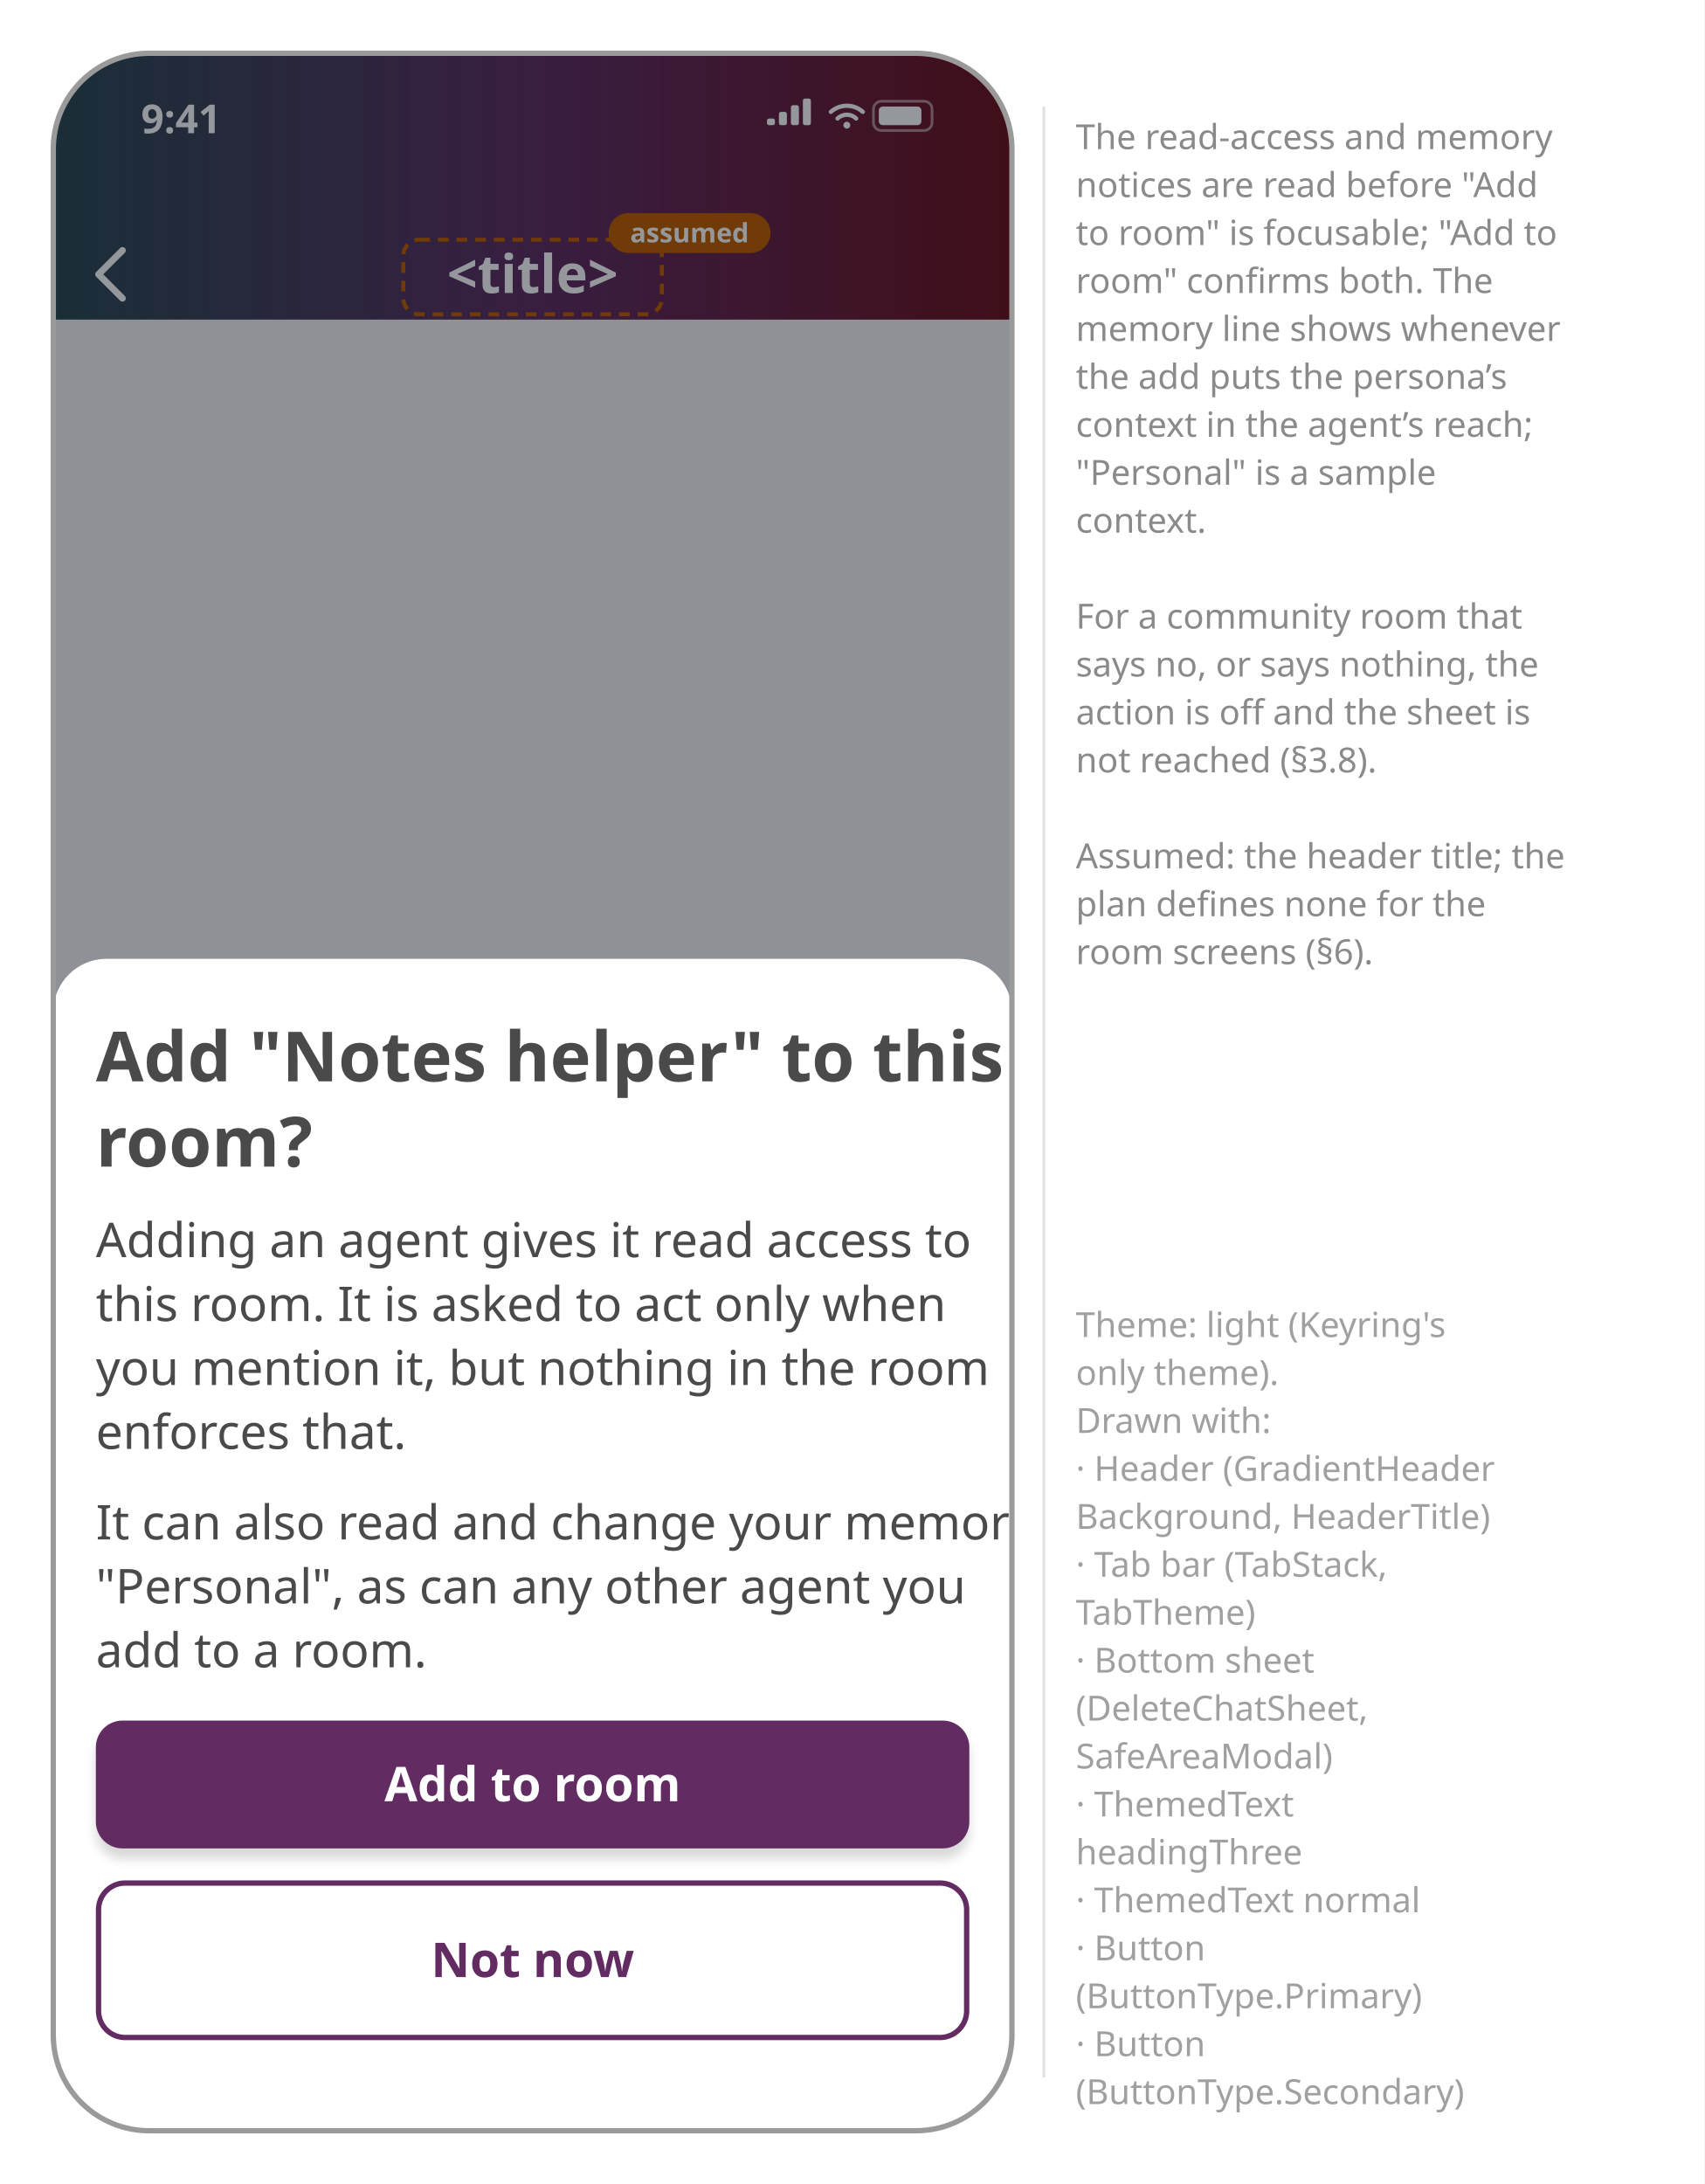
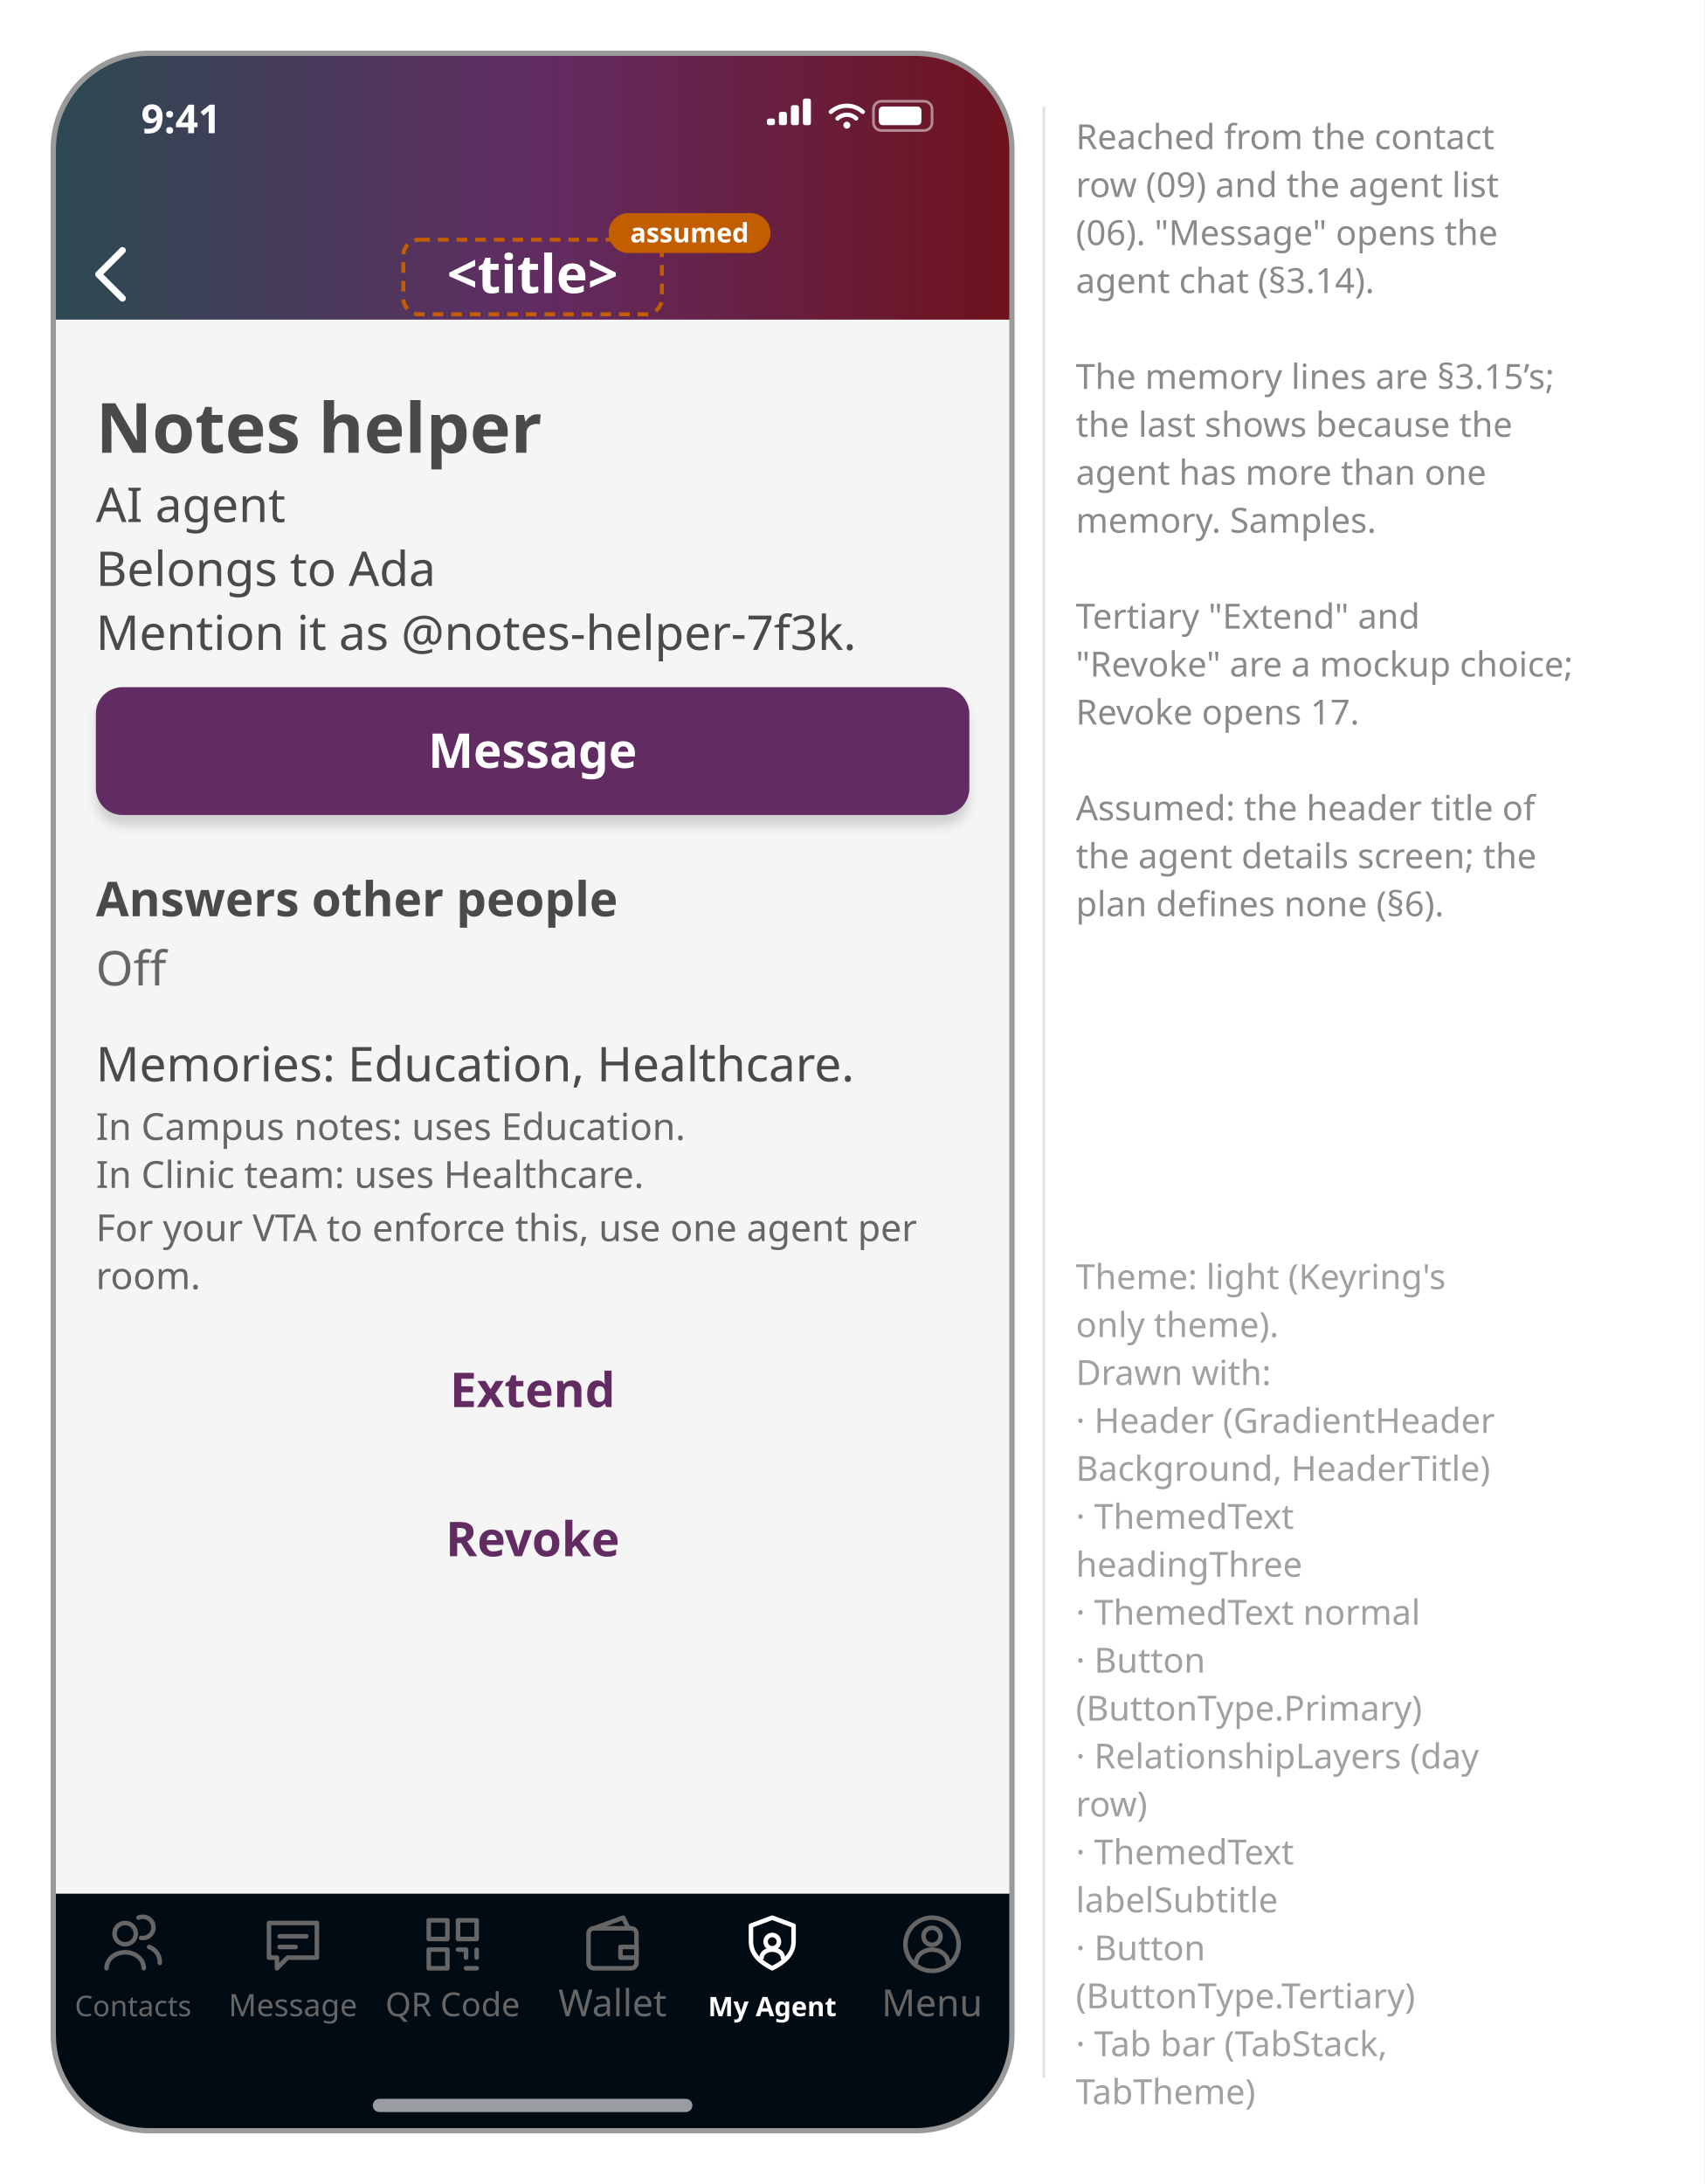
<svg xmlns="http://www.w3.org/2000/svg" width="640" height="820" viewBox="0 0 640 820" font-family="'Source Sans 3', 'SourceSans3-Regular', system-ui, sans-serif">
  <defs>
    <linearGradient id="kr-header" x1="0" y1="0" x2="1" y2="0">
      <stop offset="0.01" stop-color="#2E4953" />
      <stop offset="0.51" stop-color="#622C62" />
      <stop offset="1" stop-color="#6E121D" />
    </linearGradient>
    <filter id="kr-card-shadow" x="-10%" y="-30%" width="120%" height="160%">
      <feGaussianBlur stdDeviation="2" />
    </filter>
    <filter id="kr-button-shadow" x="-10%" y="-30%" width="120%" height="160%">
      <feGaussianBlur stdDeviation="2" />
    </filter>
    <clipPath id="kr-phone">
      <rect x="20" y="20" width="360" height="780" rx="36" />
    </clipPath>
  </defs>
  <rect width="640" height="820" fill="#FFFFFF" />
  <g clip-path="url(#kr-phone)">
    <rect x="20" y="20" width="360" height="780" fill="#F5F5F5" />
    <rect x="20" y="20" width="360" height="100" fill="url(#kr-header)" />
    <text x="68" y="50" font-family="system-ui, sans-serif" font-size="15" font-weight="600" fill="#FFFFFF" text-anchor="middle">9:41</text>
    <g fill="#FFFFFF">
      <rect x="288" y="44.5" width="3" height="2.5" rx="0.8" />
      <rect x="292.5" y="42" width="3" height="5" rx="0.8" />
      <rect x="297" y="39.5" width="3" height="7.5" rx="0.8" />
      <rect x="301.5" y="37" width="3" height="10" rx="0.8" />
    </g>
    <path d="M312 42 a9 9 0 0 1 12 0 M314.5 44.5 a5 5 0 0 1 7 0" fill="none" stroke="#FFFFFF" stroke-width="1.6" stroke-linecap="round" />
    <circle cx="318" cy="47" r="1.3" fill="#FFFFFF" />
    <rect x="328" y="38" width="22" height="11" rx="3" fill="none" stroke="#FFFFFF" stroke-opacity="0.5" />
    <rect x="330" y="40" width="16" height="7" rx="1.5" fill="#FFFFFF" />
    <path d="M46 94 l-9 9 l9 9" fill="none" stroke="#FFFFFF" stroke-width="2.5" stroke-linecap="round" stroke-linejoin="round" />
    <text x="200" y="110" font-family="system-ui, sans-serif" font-size="20" font-weight="700" fill="#FFFFFF" text-anchor="middle">&lt;title&gt;</text>
    <rect x="151.459" y="90" width="97.081" height="28" rx="6" fill="none" stroke="#C25E00" stroke-width="1.5" stroke-dasharray="4 3" />
    <rect x="228.541" y="80" width="60.778" height="15" rx="7.5" fill="#C25E00" />
    <text x="258.93" y="91" font-family="system-ui, sans-serif" font-size="10" font-weight="700" fill="#FFFFFF" text-anchor="middle">assumed</text>
+     <text font-size="26" font-weight="700" fill="#4A4A4A">
+       <tspan x="36" y="170">Notes helper</tspan>
+     </text>
+     <text font-size="18" fill="#4A4A4A">
+       <tspan x="36" y="196">AI agent</tspan>
+     </text>
+     <text font-size="18" fill="#4A4A4A">
+       <tspan x="36" y="220">Belongs to Ada</tspan>
+     </text>
+     <text font-size="18" fill="#4A4A4A">
+       <tspan x="36" y="244">Mention it as @notes-helper-7f3k.</tspan>
+     </text>
+     <rect x="36" y="262" width="328" height="48" rx="10" fill="#000000" fill-opacity="0.15" filter="url(#kr-button-shadow)" />
+     <rect x="36" y="258" width="328" height="48" rx="10" fill="#622C62" />
+     <text x="200" y="288.3" font-size="18" font-weight="700" fill="#FFFFFF" text-anchor="middle">Message</text>
+     <text font-size="18" font-weight="700" fill="#4A4A4A">
+       <tspan x="36" y="344">Answers other people</tspan>
+     </text>
+     <text font-size="18" fill="#666666">
+       <tspan x="36" y="370">Off</tspan>
+     </text>
+     <text font-size="18" fill="#4A4A4A">
+       <tspan x="36" y="406">Memories: Education, Healthcare.</tspan>
+     </text>
+     <text font-size="14" fill="#666666">
+       <tspan x="36" y="428">In Campus notes: uses Education.</tspan>
+     </text>
+     <text font-size="14" fill="#666666">
+       <tspan x="36" y="446">In Clinic team: uses Healthcare.</tspan>
+     </text>
+     <text font-size="14" fill="#666666">
+       <tspan x="36" y="466">For your VTA to enforce this, use one agent per</tspan>
+       <tspan x="36" dy="18">room.</tspan>
+     </text>
+     <text x="200" y="528.3" font-size="18" font-weight="700" fill="#622C62" text-anchor="middle">Extend</text>
+     <text x="200" y="584.3" font-size="18" font-weight="700" fill="#622C62" text-anchor="middle">Revoke</text>
    <rect x="20" y="711" width="360" height="89" fill="#010B13" />
    <g fill="none" stroke="#666666" stroke-width="1.7" stroke-linecap="round" stroke-linejoin="round">
      <circle cx="47" cy="726" r="4" />
      <path d="M40 739 a7 6 0 0 1 14 0" />
      <path d="M52 720 a4 4 0 1 1 1 7.6 M56 731 a6 6 0 0 1 4 6" />
    </g>
    <text x="50" y="757" font-size="10.7" fill="#666666" text-anchor="middle">Contacts</text>
    <g fill="none" stroke="#666666" stroke-width="1.7" stroke-linecap="round" stroke-linejoin="round">
      <path d="M101 722 h18 v13 h-11 l-4 4 v-4 h-3 z" />
      <path d="M105 727 h10 M105 731 h6" />
    </g>
    <text x="110" y="757" font-size="11.6" fill="#666666" text-anchor="middle">Message</text>
    <g fill="none" stroke="#666666" stroke-width="1.7" stroke-linecap="round" stroke-linejoin="round">
      <rect x="161" y="721" width="7" height="7" />
      <rect x="172" y="721" width="7" height="7" />
      <rect x="161" y="732" width="7" height="7" />
      <path d="M172 732 h3 v3 M179 732 v3 M175 739 h4" />
    </g>
    <text x="170" y="757" font-size="12.4" fill="#666666" text-anchor="middle">QR Code</text>
    <g fill="none" stroke="#666666" stroke-width="1.7" stroke-linecap="round" stroke-linejoin="round">
      <rect x="221" y="724" width="18" height="15" rx="2" />
      <path d="M223 724 l11 -4 l2 4 M233 731 h6 v4 h-6 z" />
    </g>
    <text x="230" y="757" font-size="14.0" fill="#666666" text-anchor="middle">Wallet</text>
    <g fill="none" stroke="#FFFFFF" stroke-width="1.7" stroke-linecap="round" stroke-linejoin="round">
      <path d="M290 720 l8 3 v6 c0 5 -4 8 -8 10 c-4 -2 -8 -5 -8 -10 v-6 z" />
      <circle cx="290" cy="729" r="2.5" />
      <path d="M286 735 a4 3 0 0 1 8 0" />
    </g>
    <text x="290" y="757" font-size="10.1" font-weight="700" fill="#FFFFFF" text-anchor="middle">My Agent</text>
    <g fill="none" stroke="#666666" stroke-width="1.7" stroke-linecap="round" stroke-linejoin="round">
      <circle cx="350" cy="730" r="10" />
      <circle cx="350" cy="727" r="3.2" />
      <path d="M344 737 a6 5 0 0 1 12 0" />
    </g>
    <text x="350" y="757" font-size="14.0" fill="#666666" text-anchor="middle">Menu</text>
-     <rect x="20" y="20" width="360" height="780" fill="rgba(1,11,19,0.42)" />
-     <path d="M20 380 a20 20 0 0 1 20 -20 h320 a20 20 0 0 1 20 20 V800 H20 Z" fill="#FFFFFF" />
-     <text font-size="26" font-weight="700" fill="#4A4A4A">
-       <tspan x="36" y="406">Add "Notes helper" to this</tspan>
-       <tspan x="36" dy="32">room?</tspan>
-     </text>
-     <text font-size="18" fill="#4A4A4A">
-       <tspan x="36" y="472">Adding an agent gives it read access to</tspan>
-       <tspan x="36" dy="24">this room. It is asked to act only when</tspan>
-       <tspan x="36" dy="24">you mention it, but nothing in the room</tspan>
-       <tspan x="36" dy="24">enforces that.</tspan>
-     </text>
-     <text font-size="18" fill="#4A4A4A">
-       <tspan x="36" y="578">It can also read and change your memory</tspan>
-       <tspan x="36" dy="24">"Personal", as can any other agent you</tspan>
-       <tspan x="36" dy="24">add to a room.</tspan>
-     </text>
-     <rect x="36" y="650" width="328" height="48" rx="10" fill="#000000" fill-opacity="0.15" filter="url(#kr-button-shadow)" />
-     <rect x="36" y="646" width="328" height="48" rx="10" fill="#622C62" />
-     <text x="200" y="676.3" font-size="18" font-weight="700" fill="#FFFFFF" text-anchor="middle">Add to room</text>
-     <rect x="37" y="707" width="326" height="58" rx="10" fill="none" stroke="#622C62" stroke-width="2" />
-     <text x="200" y="742.3" font-size="18" font-weight="700" fill="#622C62" text-anchor="middle">Not now</text>
    <rect x="140" y="788" width="120" height="5" rx="2.5" fill="#FFFFFF" opacity="0.6" />
  </g>
  <rect x="20" y="20" width="360" height="780" rx="36" fill="none" stroke="#9A9A9A" stroke-width="2" />
  <line x1="392" y1="40" x2="392" y2="780" stroke="#E0E0E0" stroke-width="1" />
  <text font-family="system-ui, sans-serif" font-size="13" fill="#8A8A8A">
-     <tspan x="404" y="56">The read-access and memory</tspan>
-     <tspan x="404" dy="18">notices are read before "Add</tspan>
-     <tspan x="404" dy="18">to room" is focusable; "Add to</tspan>
-     <tspan x="404" dy="18">room" confirms both. The</tspan>
-     <tspan x="404" dy="18">memory line shows whenever</tspan>
-     <tspan x="404" dy="18">the add puts the persona’s</tspan>
-     <tspan x="404" dy="18">context in the agent’s reach;</tspan>
-     <tspan x="404" dy="18">"Personal" is a sample</tspan>
-     <tspan x="404" dy="18">context.</tspan>
+     <tspan x="404" y="56">Reached from the contact</tspan>
+     <tspan x="404" dy="18">row (09) and the agent list</tspan>
+     <tspan x="404" dy="18">(06). "Message" opens the</tspan>
+     <tspan x="404" dy="18">agent chat (§3.14).</tspan>
    <tspan x="404" dy="18"> </tspan>
-     <tspan x="404" dy="18">For a community room that</tspan>
-     <tspan x="404" dy="18">says no, or says nothing, the</tspan>
-     <tspan x="404" dy="18">action is off and the sheet is</tspan>
-     <tspan x="404" dy="18">not reached (§3.8).</tspan>
+     <tspan x="404" dy="18">The memory lines are §3.15’s;</tspan>
+     <tspan x="404" dy="18">the last shows because the</tspan>
+     <tspan x="404" dy="18">agent has more than one</tspan>
+     <tspan x="404" dy="18">memory. Samples.</tspan>
    <tspan x="404" dy="18"> </tspan>
-     <tspan x="404" dy="18">Assumed: the header title; the</tspan>
-     <tspan x="404" dy="18">plan defines none for the</tspan>
-     <tspan x="404" dy="18">room screens (§6).</tspan>
+     <tspan x="404" dy="18">Tertiary "Extend" and</tspan>
+     <tspan x="404" dy="18">"Revoke" are a mockup choice;</tspan>
+     <tspan x="404" dy="18">Revoke opens 17.</tspan>
+     <tspan x="404" dy="18"> </tspan>
+     <tspan x="404" dy="18">Assumed: the header title of</tspan>
+     <tspan x="404" dy="18">the agent details screen; the</tspan>
+     <tspan x="404" dy="18">plan defines none (§6).</tspan>
    <tspan x="404" dy="18"> </tspan>
  </text>
  <text font-family="system-ui, sans-serif" font-size="13" fill="#A0A0A0">
-     <tspan x="404" y="502">Theme: light (Keyring's</tspan>
+     <tspan x="404" y="484">Theme: light (Keyring's</tspan>
    <tspan x="404" dy="18">   only theme).</tspan>
    <tspan x="404" dy="18">Drawn with:</tspan>
    <tspan x="404" dy="18">· Header (GradientHeader</tspan>
    <tspan x="404" dy="18">   Background, HeaderTitle)</tspan>
-     <tspan x="404" dy="18">· Tab bar (TabStack,</tspan>
-     <tspan x="404" dy="18">   TabTheme)</tspan>
-     <tspan x="404" dy="18">· Bottom sheet</tspan>
-     <tspan x="404" dy="18">   (DeleteChatSheet,</tspan>
-     <tspan x="404" dy="18">   SafeAreaModal)</tspan>
    <tspan x="404" dy="18">· ThemedText</tspan>
    <tspan x="404" dy="18">   headingThree</tspan>
    <tspan x="404" dy="18">· ThemedText normal</tspan>
    <tspan x="404" dy="18">· Button</tspan>
    <tspan x="404" dy="18">   (ButtonType.Primary)</tspan>
+     <tspan x="404" dy="18">· RelationshipLayers (day</tspan>
+     <tspan x="404" dy="18">   row)</tspan>
+     <tspan x="404" dy="18">· ThemedText</tspan>
+     <tspan x="404" dy="18">   labelSubtitle</tspan>
    <tspan x="404" dy="18">· Button</tspan>
-     <tspan x="404" dy="18">   (ButtonType.Secondary)</tspan>
+     <tspan x="404" dy="18">   (ButtonType.Tertiary)</tspan>
+     <tspan x="404" dy="18">· Tab bar (TabStack,</tspan>
+     <tspan x="404" dy="18">   TabTheme)</tspan>
  </text>
</svg>
